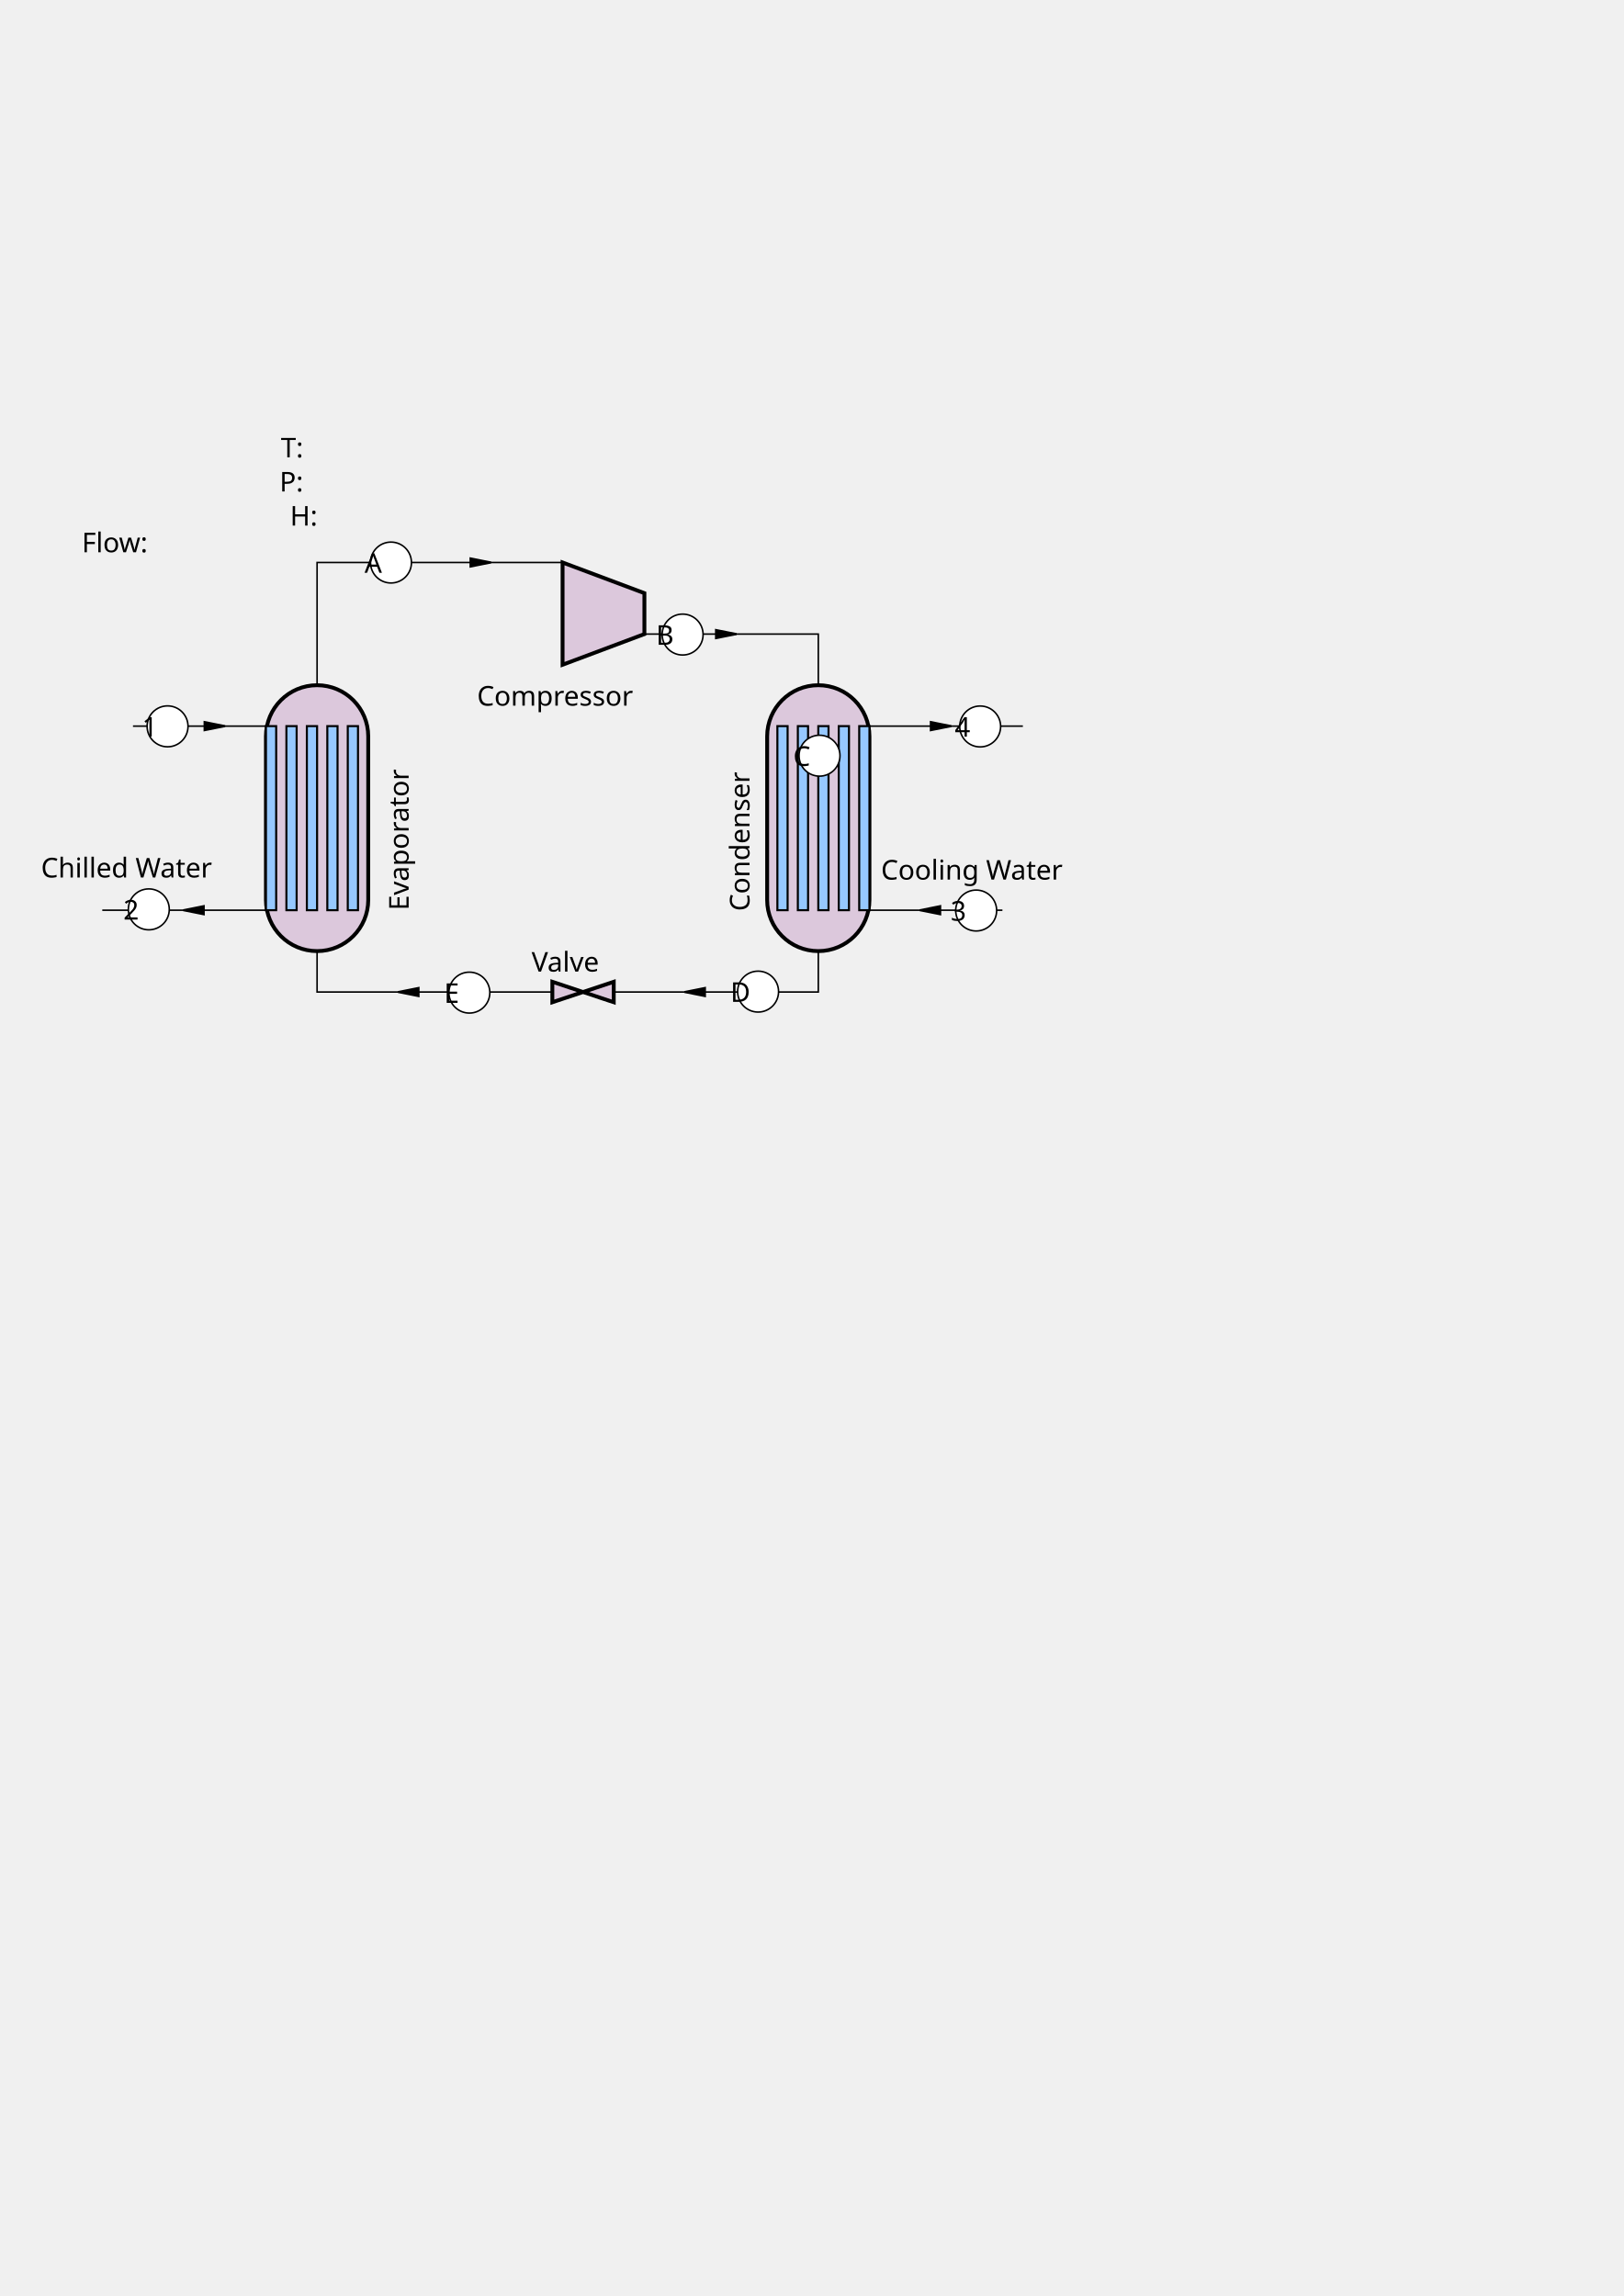
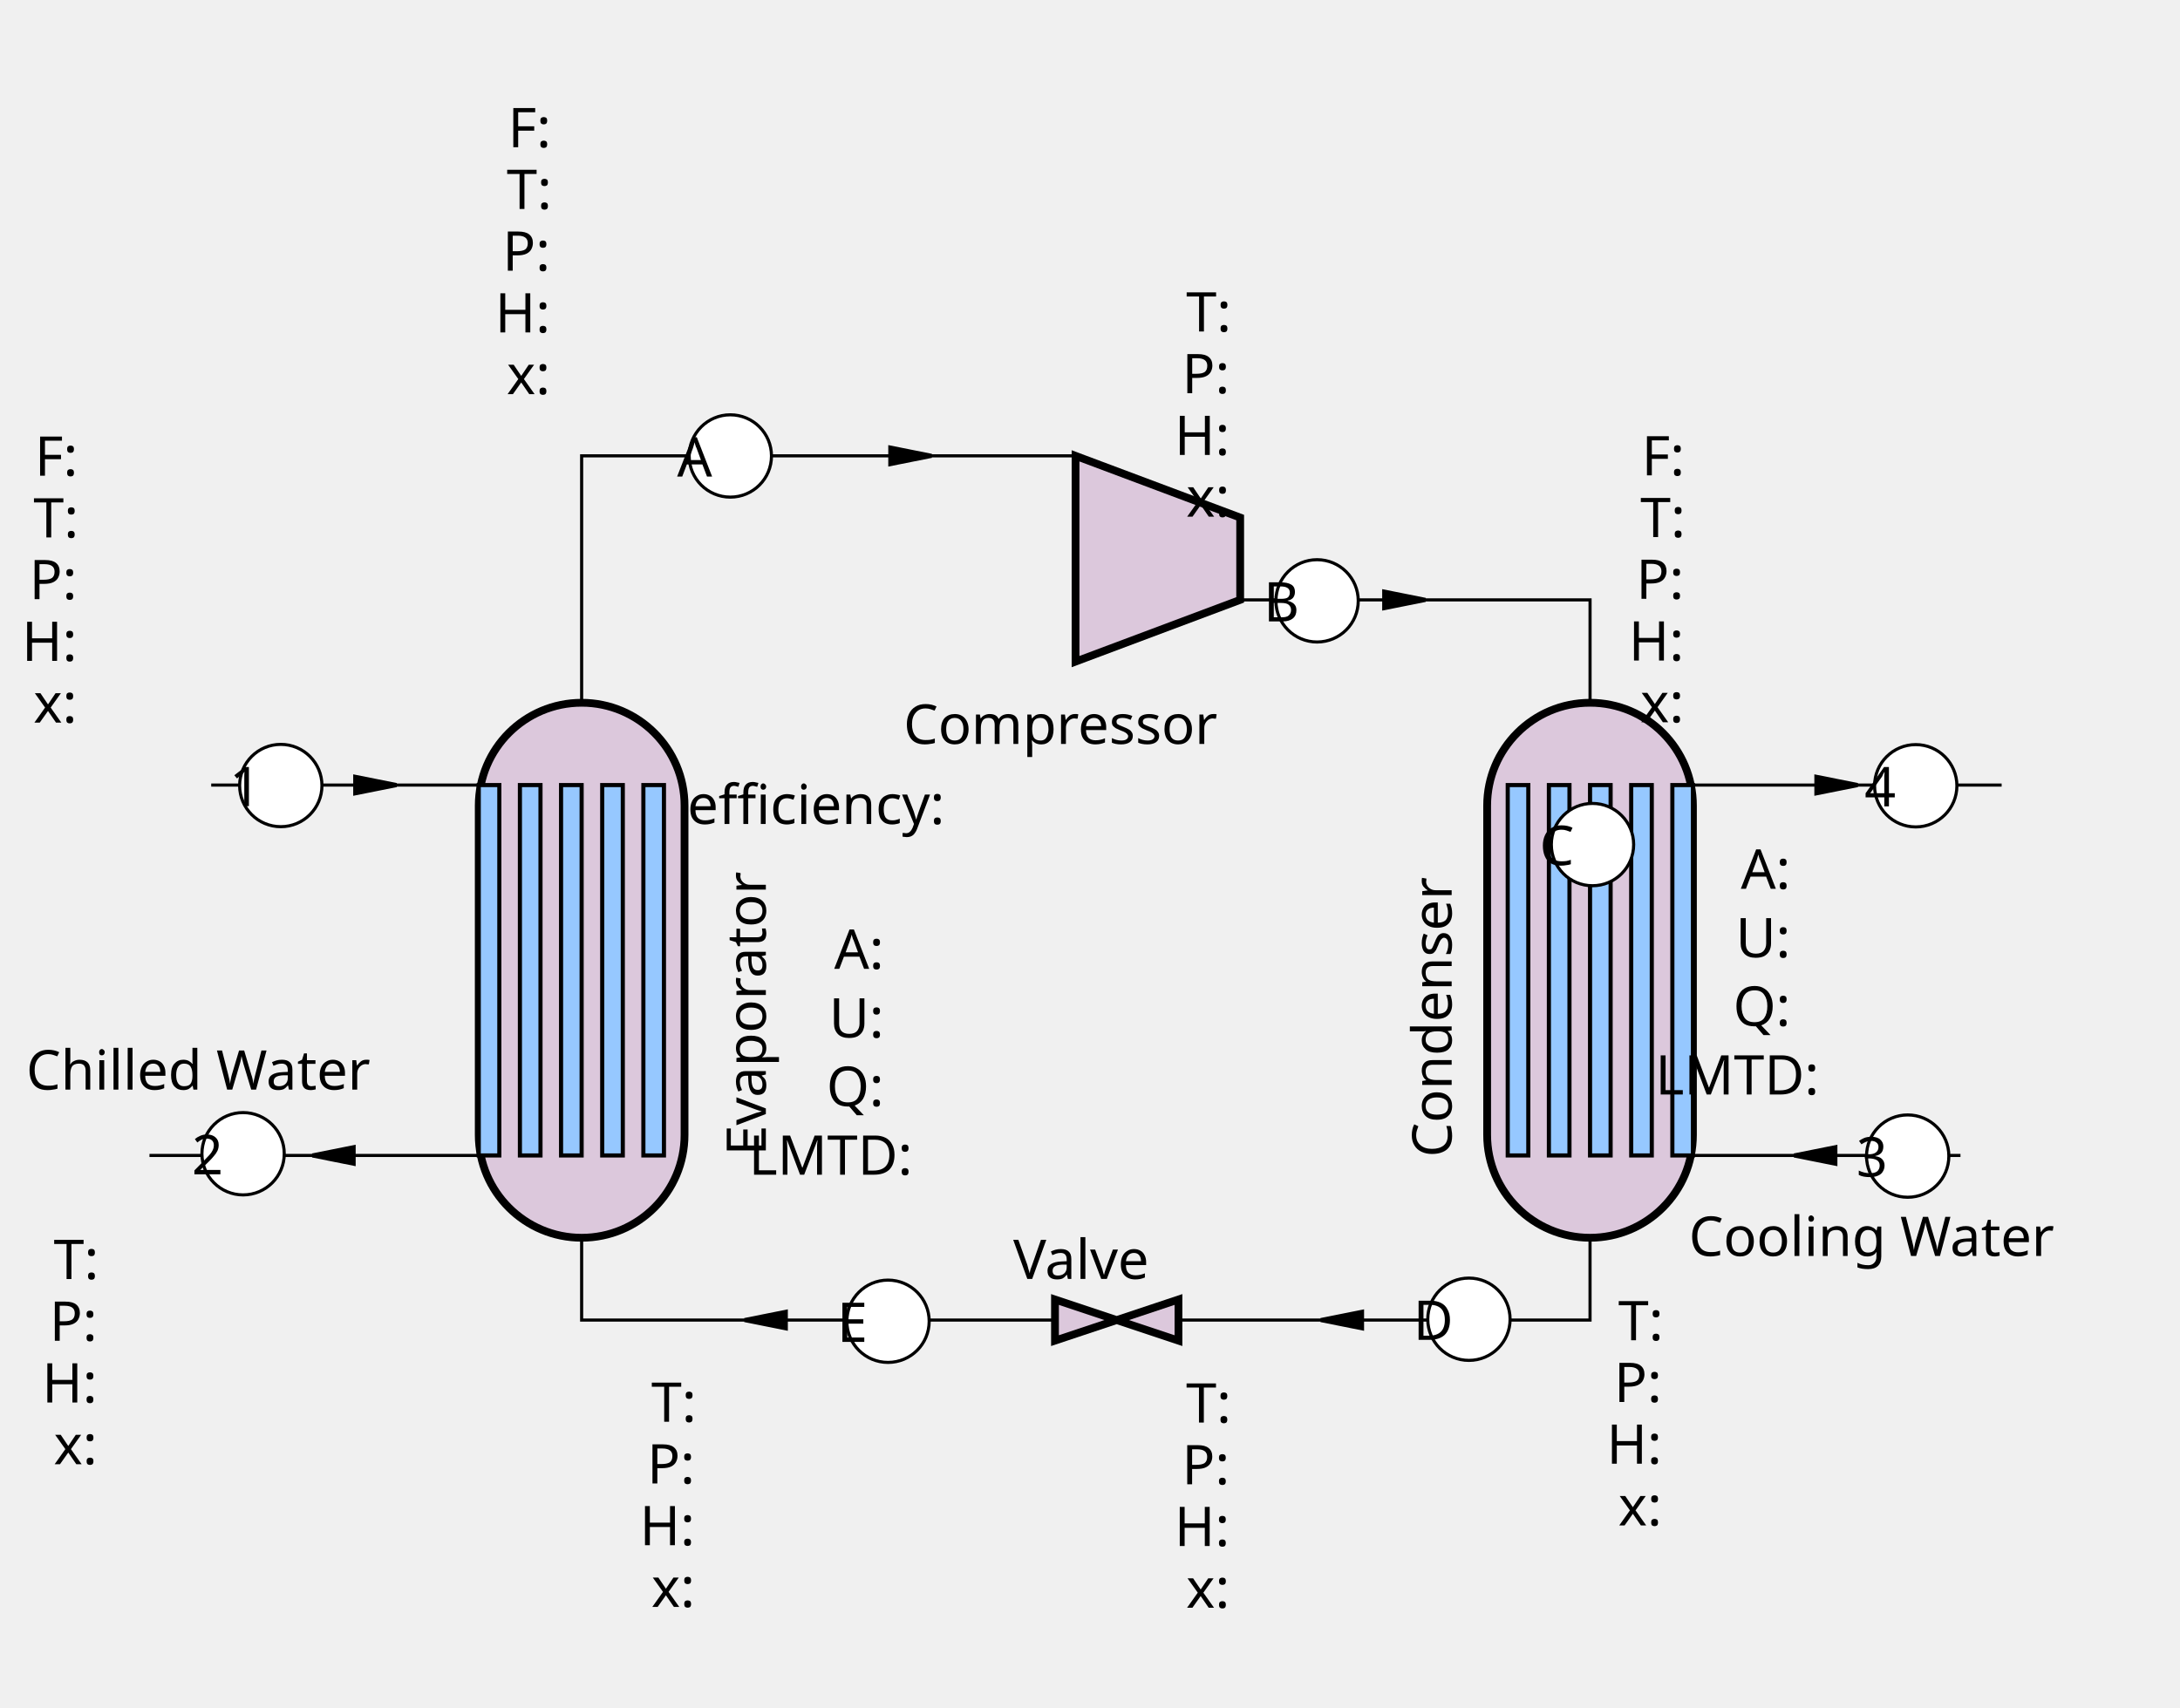
- <svg xmlns="http://www.w3.org/2000/svg" id="svg8" version="1.1" viewBox="0 0 210 297" height="297mm" width="210mm">
+ <svg xmlns="http://www.w3.org/2000/svg" id="svg8" version="1.1" viewBox="0 0 140.137 109.785" height="109.785mm" width="140.137mm">
  <defs id="defs2">
    <rect id="rect1194" height="3.969" width="7.938" y="123.031" x="133.615" />
  </defs>
-   <g id="layer1">
-     <path id="path12" d="m 72.76,72.76 v 13.229 l 10.583,-3.969 -10e-7,-5.292 z" style="fill:#dcc8dc;stroke:#000000;stroke-width:0.5;stroke-linecap:butt;stroke-linejoin:miter;stroke-miterlimit:4;stroke-dasharray:none;stroke-opacity:1;fill-opacity:1" />
-     <path id="path14" d="m 71.438,127 v 2.646 l 7.938,-2.646 v 2.646 z" style="fill:#dcc8dc;stroke:#000000;stroke-width:0.5;stroke-linecap:butt;stroke-linejoin:miter;stroke-miterlimit:4;stroke-dasharray:none;stroke-opacity:1;fill-opacity:1" />
-     <rect ry="6.615" y="88.635" x="99.219" height="34.396" width="13.229" id="rect16" style="fill:#dcc8dc;stroke:#000000;stroke-width:0.5;stroke-miterlimit:4;stroke-dasharray:none;fill-opacity:1" />
-     <path id="path843" d="m 103.188,93.927 0,23.812 h 1.323 V 93.927 Z" style="fill:#96c8ff;stroke:#000000;stroke-width:0.265px;stroke-linecap:butt;stroke-linejoin:miter;stroke-opacity:1;fill-opacity:1" />
-     <path id="path845" d="m 105.833,93.927 v 23.812 h 1.323 V 93.927 Z" style="fill:#96c8ff;stroke:#000000;stroke-width:0.265px;stroke-linecap:butt;stroke-linejoin:miter;stroke-opacity:1;fill-opacity:1" />
-     <path style="fill:#96c8ff;stroke:#000000;stroke-width:0.265px;stroke-linecap:butt;stroke-linejoin:miter;stroke-opacity:1;fill-opacity:1" d="m 108.479,93.927 v 23.812 h 1.323 V 93.927 Z" id="path845-0" />
-     <path style="fill:#96c8ff;stroke:#000000;stroke-width:0.265px;stroke-linecap:butt;stroke-linejoin:miter;stroke-opacity:1;fill-opacity:1" d="m 111.125,93.927 v 23.812 h 1.323 V 93.927 Z" id="path845-3" />
-     <path style="fill:#96c8ff;stroke:#000000;stroke-width:0.265px;stroke-linecap:butt;stroke-linejoin:miter;stroke-opacity:1;fill-opacity:1" d="m 100.542,93.927 v 23.812 h 1.323 V 93.927 Z" id="path843-1" />
-     <path id="path891" d="m 83.344,82.021 22.49,10e-7 v 6.615" style="fill:none;stroke:#000000;stroke-width:0.2;stroke-linecap:butt;stroke-linejoin:miter;stroke-opacity:1;stroke-miterlimit:4;stroke-dasharray:none" />
-     <path id="path893" d="m 105.833,123.031 v 5.292 H 79.375" style="fill:none;stroke:#000000;stroke-width:0.2;stroke-linecap:butt;stroke-linejoin:miter;stroke-opacity:1;stroke-miterlimit:4;stroke-dasharray:none" />
+   <g transform="translate(-3.620714,-43.45313)" id="layer1">
+     <path id="path12" d="m 72.76,72.76 v 13.229 l 10.583,-3.969 -10e-7,-5.292 z" style="fill:#dcc8dc;fill-opacity:1;stroke:#000000;stroke-width:0.5;stroke-linecap:butt;stroke-linejoin:miter;stroke-miterlimit:4;stroke-dasharray:none;stroke-opacity:1" />
+     <path id="path14" d="m 71.438,127 v 2.646 l 7.938,-2.646 v 2.646 z" style="fill:#dcc8dc;fill-opacity:1;stroke:#000000;stroke-width:0.5;stroke-linecap:butt;stroke-linejoin:miter;stroke-miterlimit:4;stroke-dasharray:none;stroke-opacity:1" />
+     <rect ry="6.615" y="88.635" x="99.219" height="34.396" width="13.229" id="rect16" style="fill:#dcc8dc;fill-opacity:1;stroke:#000000;stroke-width:0.5;stroke-miterlimit:4;stroke-dasharray:none" />
+     <path id="path843" d="m 103.188,93.927 v 23.812 h 1.323 V 93.927 Z" style="fill:#96c8ff;fill-opacity:1;stroke:#000000;stroke-width:0.265px;stroke-linecap:butt;stroke-linejoin:miter;stroke-opacity:1" />
+     <path id="path845" d="m 105.833,93.927 v 23.812 h 1.323 V 93.927 Z" style="fill:#96c8ff;fill-opacity:1;stroke:#000000;stroke-width:0.265px;stroke-linecap:butt;stroke-linejoin:miter;stroke-opacity:1" />
+     <path style="fill:#96c8ff;fill-opacity:1;stroke:#000000;stroke-width:0.265px;stroke-linecap:butt;stroke-linejoin:miter;stroke-opacity:1" d="m 108.479,93.927 v 23.812 h 1.323 V 93.927 Z" id="path845-0" />
+     <path style="fill:#96c8ff;fill-opacity:1;stroke:#000000;stroke-width:0.265px;stroke-linecap:butt;stroke-linejoin:miter;stroke-opacity:1" d="m 111.125,93.927 v 23.812 h 1.323 V 93.927 Z" id="path845-3" />
+     <path style="fill:#96c8ff;fill-opacity:1;stroke:#000000;stroke-width:0.265px;stroke-linecap:butt;stroke-linejoin:miter;stroke-opacity:1" d="m 100.542,93.927 v 23.812 h 1.323 V 93.927 Z" id="path843-1" />
+     <path id="path891" d="m 83.344,82.021 22.49,10e-7 v 6.615" style="fill:none;stroke:#000000;stroke-width:0.2;stroke-linecap:butt;stroke-linejoin:miter;stroke-miterlimit:4;stroke-dasharray:none;stroke-opacity:1" />
+     <path id="path893" d="m 105.833,123.031 v 5.292 H 79.375" style="fill:none;stroke:#000000;stroke-width:0.2;stroke-linecap:butt;stroke-linejoin:miter;stroke-miterlimit:4;stroke-dasharray:none;stroke-opacity:1" />
    <path id="path895" d="m 132.292,93.927 -19.844,-10e-7" style="fill:none;stroke:#000000;stroke-width:0.2;stroke-linecap:butt;stroke-linejoin:miter;stroke-miterlimit:4;stroke-dasharray:none;stroke-opacity:1" />
-     <path id="path897" d="m 129.646,117.74 -17.198,0" style="fill:none;stroke:#000000;stroke-width:0.2;stroke-linecap:butt;stroke-linejoin:miter;stroke-miterlimit:4;stroke-dasharray:none;stroke-opacity:1" />
+     <path id="path897" d="M 129.646,117.74 H 112.448" style="fill:none;stroke:#000000;stroke-width:0.2;stroke-linecap:butt;stroke-linejoin:miter;stroke-miterlimit:4;stroke-dasharray:none;stroke-opacity:1" />
    <rect transform="scale(-1,1)" style="fill:#dcc8dc;fill-opacity:1;stroke:#000000;stroke-width:0.5;stroke-miterlimit:4;stroke-dasharray:none" id="rect16-8" width="13.229" height="34.396" x="-47.625" y="88.635" ry="6.615" />
    <path style="fill:#96c8ff;fill-opacity:1;stroke:#000000;stroke-width:0.265px;stroke-linecap:butt;stroke-linejoin:miter;stroke-opacity:1" d="M 43.656,93.927 V 117.74 H 42.333 V 93.927 Z" id="path843-7" />
    <path style="fill:#96c8ff;fill-opacity:1;stroke:#000000;stroke-width:0.265px;stroke-linecap:butt;stroke-linejoin:miter;stroke-opacity:1" d="M 41.01,93.927 V 117.74 H 39.687 V 93.927 Z" id="path845-8" />
    <path id="path845-0-2" d="M 38.365,93.927 V 117.74 H 37.042 V 93.927 Z" style="fill:#96c8ff;fill-opacity:1;stroke:#000000;stroke-width:0.265px;stroke-linecap:butt;stroke-linejoin:miter;stroke-opacity:1" />
    <path id="path845-3-2" d="m 35.719,93.927 v 23.812 h -1.323 V 93.927 Z" style="fill:#96c8ff;fill-opacity:1;stroke:#000000;stroke-width:0.265px;stroke-linecap:butt;stroke-linejoin:miter;stroke-opacity:1" />
    <path id="path843-1-1" d="m 46.302,93.927 v 23.812 h -1.323 V 93.927 Z" style="fill:#96c8ff;fill-opacity:1;stroke:#000000;stroke-width:0.265px;stroke-linecap:butt;stroke-linejoin:miter;stroke-opacity:1" />
    <path style="fill:none;stroke:#000000;stroke-width:0.2;stroke-linecap:butt;stroke-linejoin:miter;stroke-miterlimit:4;stroke-dasharray:none;stroke-opacity:1" d="M 17.198,93.927 H 34.396" id="path895-1" />
-     <path style="fill:none;stroke:#000000;stroke-width:0.2;stroke-linecap:butt;stroke-linejoin:miter;stroke-miterlimit:4;stroke-dasharray:none;stroke-opacity:1" d="m 13.229,117.74 21.167,0" id="path897-5" />
-     <path id="path968" d="m 41.01,88.635 v -15.875 h 31.75" style="fill:none;stroke:#000000;stroke-width:0.2;stroke-linecap:butt;stroke-linejoin:miter;stroke-opacity:1;stroke-miterlimit:4;stroke-dasharray:none" />
-     <path id="path970" d="M 71.437,128.323 H 41.01 v -5.292" style="fill:none;stroke:#000000;stroke-width:0.2;stroke-linecap:butt;stroke-linejoin:miter;stroke-opacity:1;stroke-miterlimit:4;stroke-dasharray:none" />
+     <path style="fill:none;stroke:#000000;stroke-width:0.2;stroke-linecap:butt;stroke-linejoin:miter;stroke-miterlimit:4;stroke-dasharray:none;stroke-opacity:1" d="M 13.229,117.74 H 34.396" id="path897-5" />
+     <path id="path968" d="m 41.01,88.635 v -15.875 h 31.75" style="fill:none;stroke:#000000;stroke-width:0.2;stroke-linecap:butt;stroke-linejoin:miter;stroke-miterlimit:4;stroke-dasharray:none;stroke-opacity:1" />
+     <path id="path970" d="M 71.437,128.323 H 41.01 v -5.292" style="fill:none;stroke:#000000;stroke-width:0.2;stroke-linecap:butt;stroke-linejoin:miter;stroke-miterlimit:4;stroke-dasharray:none;stroke-opacity:1" />
    <path id="path972" d="m 63.5,72.76 -2.646,0.529 V 72.231 Z" style="fill:#000000;fill-opacity:1;stroke:#000000;stroke-width:0.265px;stroke-linecap:butt;stroke-linejoin:miter;stroke-opacity:1" />
    <path style="fill:#000000;fill-opacity:1;stroke:#000000;stroke-width:0.265px;stroke-linecap:butt;stroke-linejoin:miter;stroke-opacity:1" d="m 95.25,82.021 -2.646,0.529 v -1.058 z" id="path972-1" />
    <path style="fill:#000000;fill-opacity:1;stroke:#000000;stroke-width:0.265px;stroke-linecap:butt;stroke-linejoin:miter;stroke-opacity:1" d="m 123.031,93.927 -2.646,0.529 v -1.058 z" id="path972-5" />
    <path style="fill:#000000;fill-opacity:1;stroke:#000000;stroke-width:0.265px;stroke-linecap:butt;stroke-linejoin:miter;stroke-opacity:1" d="M 29.104,93.927 26.458,94.456 V 93.398 Z" id="path972-4" />
    <path id="path972-9-4" d="m 23.706,117.74 2.646,0.529 v -1.058 z" style="fill:#000000;fill-opacity:1;stroke:#000000;stroke-width:0.265px;stroke-linecap:butt;stroke-linejoin:miter;stroke-opacity:1" />
    <path id="path972-9-5" d="m 51.487,128.323 2.646,0.529 v -1.058 z" style="fill:#000000;fill-opacity:1;stroke:#000000;stroke-width:0.265px;stroke-linecap:butt;stroke-linejoin:miter;stroke-opacity:1" />
    <path id="path972-9-6" d="m 88.529,128.323 2.646,0.529 v -1.058 z" style="fill:#000000;fill-opacity:1;stroke:#000000;stroke-width:0.265px;stroke-linecap:butt;stroke-linejoin:miter;stroke-opacity:1" />
    <path id="path972-9-3" d="m 118.956,117.74 2.646,0.529 v -1.058 z" style="fill:#000000;fill-opacity:1;stroke:#000000;stroke-width:0.265px;stroke-linecap:butt;stroke-linejoin:miter;stroke-opacity:1" />
-     <text id="text1042" y="113.784" x="113.942" style="font-size:3.528px;line-height:1.25;font-family:sans-serif;text-align:start;text-anchor:start;stroke-width:0.265" xml:space="preserve">
-       <tspan style="text-align:start;text-anchor:start;stroke-width:0.265" y="113.784" x="113.942" id="tspan1040">Cooling Water</tspan>
+     <text id="text1042" y="124.206" x="112.181" style="font-size:3.528px;line-height:1.25;font-family:sans-serif;text-align:start;text-anchor:start;stroke-width:0.265" xml:space="preserve">
+       <tspan style="text-align:start;text-anchor:start;stroke-width:0.265" y="124.206" x="112.181" id="tspan1040">Cooling Water</tspan>
    </text>
    <text id="text1046" y="113.506" x="32.015" style="font-size:3.528px;line-height:1.25;font-family:sans-serif;text-align:end;text-anchor:end;stroke-width:0.265" xml:space="preserve">
      <tspan style="stroke-width:0.265" y="113.506" x="32.015" id="tspan1044">Chilled Water</tspan>
    </text>
    <text transform="rotate(-90)" id="text1050" y="52.849" x="-106.331" style="font-size:3.528px;line-height:1.25;font-family:sans-serif;text-align:center;text-anchor:middle;stroke-width:0.265" xml:space="preserve">
      <tspan id="tspan1052" style="stroke-width:0.265" y="52.849" x="-106.331">Evaporator</tspan>
    </text>
    <text xml:space="preserve" style="font-size:3.528px;line-height:1.25;font-family:sans-serif;text-align:center;text-anchor:middle;stroke-width:0.265" x="-106.559" y="96.938" id="text1050-1" transform="rotate(-90)">
      <tspan x="-106.559" y="96.938" style="stroke-width:0.265" id="tspan1052-8">Condenser</tspan>
    </text>
    <text id="text1076" y="91.281" x="74.083" style="font-size:3.528px;line-height:1.25;font-family:sans-serif;text-align:center;text-anchor:middle;stroke-width:0.265" xml:space="preserve">
      <tspan style="stroke-width:0.265" y="91.281" x="74.083" id="tspan1074">Compressor</tspan>
    </text>
    <text id="text1080" y="125.677" x="75.406" style="font-size:3.528px;line-height:1.25;font-family:sans-serif;text-align:center;text-anchor:middle;stroke-width:0.265" xml:space="preserve">
      <tspan style="stroke-width:0.265" y="125.677" x="75.406" id="tspan1078">Valve</tspan>
    </text>
    <ellipse ry="2.646" rx="2.646" cy="93.957" cx="21.671" id="path1082" style="fill:#ffffff;fill-opacity:1;stroke:#000000;stroke-width:0.2;stroke-miterlimit:4;stroke-dasharray:none;stroke-opacity:1" />
    <text id="text1086" y="95.28" x="21.671" style="font-size:3.528px;line-height:1.25;font-family:sans-serif;text-align:center;text-anchor:middle;stroke-width:0.265" xml:space="preserve">
      <tspan style="stroke-width:0.265" y="95.28" x="21.671" id="tspan1084">1</tspan>
    </text>
    <ellipse style="fill:#ffffff;fill-opacity:1;stroke:#000000;stroke-width:0.2;stroke-miterlimit:4;stroke-dasharray:none;stroke-opacity:1" id="path1082-3" cx="50.568" cy="72.768" rx="2.646" ry="2.646" />
    <text xml:space="preserve" style="font-size:3.528px;line-height:1.25;font-family:sans-serif;text-align:center;text-anchor:middle;stroke-width:0.265" x="50.568" y="74.091" id="text1086-3">
      <tspan id="tspan1084-0" x="50.568" y="74.091" style="stroke-width:0.265">A</tspan>
    </text>
    <ellipse style="fill:#ffffff;fill-opacity:1;stroke:#000000;stroke-width:0.2;stroke-miterlimit:4;stroke-dasharray:none;stroke-opacity:1" id="path1082-1" cx="88.287" cy="82.083" rx="2.646" ry="2.646" />
    <text xml:space="preserve" style="font-size:3.528px;line-height:1.25;font-family:sans-serif;text-align:center;text-anchor:middle;stroke-width:0.265" x="88.287" y="83.406" id="text1086-8">
      <tspan id="tspan1084-7" x="88.287" y="83.406" style="stroke-width:0.265">B</tspan>
    </text>
    <ellipse style="fill:#ffffff;fill-opacity:1;stroke:#000000;stroke-width:0.2;stroke-miterlimit:4;stroke-dasharray:none;stroke-opacity:1" id="path1082-11" cx="98.048" cy="128.27" rx="2.646" ry="2.646" />
    <text xml:space="preserve" style="font-size:3.528px;line-height:1.25;font-family:sans-serif;text-align:center;text-anchor:middle;stroke-width:0.265" x="98.048" y="129.593" id="text1086-1">
      <tspan id="tspan1084-06" x="98.048" y="129.593" style="stroke-width:0.265">D</tspan>
    </text>
    <ellipse style="fill:#ffffff;fill-opacity:1;stroke:#000000;stroke-width:0.2;stroke-miterlimit:4;stroke-dasharray:none;stroke-opacity:1" id="path1082-5" cx="60.705" cy="128.4" rx="2.646" ry="2.646" />
    <text xml:space="preserve" style="font-size:3.528px;line-height:1.25;font-family:sans-serif;text-align:center;text-anchor:middle;stroke-width:0.265" x="60.705" y="129.723" id="text1086-2">
      <tspan id="tspan1084-4" x="60.705" y="129.723" style="stroke-width:0.265">E</tspan>
    </text>
    <ellipse style="fill:#ffffff;fill-opacity:1;stroke:#000000;stroke-width:0.2;stroke-miterlimit:4;stroke-dasharray:none;stroke-opacity:1" id="path1082-7" cx="19.247" cy="117.63" rx="2.646" ry="2.646" />
    <text xml:space="preserve" style="font-size:3.528px;line-height:1.25;font-family:sans-serif;text-align:center;text-anchor:middle;stroke-width:0.265" x="19.247" y="118.953" id="text1086-5">
      <tspan id="tspan1084-3" x="19.247" y="118.953" style="stroke-width:0.265">2</tspan>
    </text>
    <ellipse style="fill:#ffffff;fill-opacity:1;stroke:#000000;stroke-width:0.2;stroke-miterlimit:4;stroke-dasharray:none;stroke-opacity:1" id="path1082-9" cx="126.253" cy="117.781" rx="2.646" ry="2.646" />
    <text xml:space="preserve" style="font-size:3.528px;line-height:1.25;font-family:sans-serif;text-align:center;text-anchor:middle;stroke-width:0.265" x="126.253" y="119.104" id="text1086-6">
      <tspan id="tspan1084-8" x="126.253" y="119.104" style="stroke-width:0.265">3</tspan>
    </text>
-     <text style="line-height:1.25;font-family:sans-serif;font-size:3.528px;text-align:center;white-space:pre;shape-inside:url(#rect1194)" id="text1192" xml:space="preserve" />
+     <text style="font-size:3.528px;line-height:1.25;font-family:sans-serif;text-align:center;white-space:pre;shape-inside:url(#rect1194)" id="text1192" xml:space="preserve" />
    <ellipse ry="2.646" rx="2.646" cy="93.972" cx="126.77" id="path1082-9-1" style="fill:#ffffff;fill-opacity:1;stroke:#000000;stroke-width:0.2;stroke-miterlimit:4;stroke-dasharray:none;stroke-opacity:1" />
    <text id="text1086-6-1" y="95.295" x="126.77" style="font-size:3.528px;line-height:1.25;font-family:sans-serif;text-align:center;text-anchor:middle;stroke-width:0.265" xml:space="preserve">
      <tspan style="stroke-width:0.265" y="95.295" x="126.77" id="tspan1084-8-6">4</tspan>
    </text>
-     <text id="text1221" y="59.164" x="47.313" style="font-size:3.528px;line-height:1.25;font-family:sans-serif;text-align:end;text-anchor:end;stroke-width:0.265;" xml:space="preserve">
-       <tspan id="tspan1223" style="stroke-width:0.265;text-anchor:end;text-align:end;" y="59.164" x="45.655">T:</tspan>
-       <tspan id="tspan1225" style="stroke-width:0.265;text-anchor:end;text-align:end;" y="63.574" x="45.655">P:</tspan>
-       <tspan id="tspan1227" style="stroke-width:0.265;text-anchor:end;text-align:end;" y="67.984" x="45.655">H:</tspan>
-     </text>
-     <text id="text1233" y="71.438" x="6.238" style="font-size:3.528px;line-height:1.25;font-family:sans-serif;text-align:start;text-anchor:start;stroke-width:0.265;" xml:space="preserve">
-       <tspan id="tspan1241" style="stroke-width:0.265;text-anchor:start;text-align:start;" y="71.438" x="10.583">Flow:</tspan>
-     </text>
    <ellipse ry="2.646" rx="2.646" cy="97.753" cx="105.991" id="path1082-11-3" style="fill:#ffffff;fill-opacity:1;stroke:#000000;stroke-width:0.2;stroke-miterlimit:4;stroke-dasharray:none;stroke-opacity:1" />
    <text id="text1086-1-3" y="99.076" x="105.991" style="font-size:3.528px;line-height:1.25;font-family:sans-serif;text-align:center;text-anchor:middle;stroke-width:0.265" xml:space="preserve">
      <tspan style="stroke-width:0.265" y="99.076" x="105.991" id="tspan1084-06-9">C</tspan>
    </text>
+     <text id="text1221-4-9" y="105.745" x="66.867" style="font-size:3.528px;line-height:1.25;font-family:sans-serif;text-align:end;text-anchor:end;stroke-width:0.265" xml:space="preserve">
+       <tspan id="tspan1223-92-2" style="text-align:end;text-anchor:end;stroke-width:0.265" y="105.745" x="66.867">A:</tspan>
+       <tspan id="tspan1270-4-5" style="text-align:end;text-anchor:end;stroke-width:0.265" y="110.154" x="66.867">U:</tspan>
+       <tspan id="tspan1420" style="text-align:end;text-anchor:end;stroke-width:0.265" y="114.564" x="66.867">Q:</tspan>
+       <tspan id="tspan1422" style="text-align:end;text-anchor:end;stroke-width:0.265" y="118.974" x="66.867">LMTD:</tspan>
+     </text>
+     <text xml:space="preserve" style="font-size:3.528px;line-height:1.25;font-family:sans-serif;text-align:end;text-anchor:end;stroke-width:0.265" x="125.148" y="100.59" id="text1221-4-9-9">
+       <tspan x="125.148" y="100.59" style="text-align:end;text-anchor:end;stroke-width:0.265" id="tspan1223-92-2-4">A:</tspan>
+       <tspan x="125.148" y="105" style="text-align:end;text-anchor:end;stroke-width:0.265" id="tspan1270-4-5-2">U:</tspan>
+       <tspan x="125.148" y="109.41" style="text-align:end;text-anchor:end;stroke-width:0.265" id="tspan1420-1">Q:</tspan>
+       <tspan x="125.148" y="113.82" style="text-align:end;text-anchor:end;stroke-width:0.265" id="tspan1422-1">LMTD:</tspan>
+     </text>
+     <text id="text1453" y="96.426" x="77.664" style="font-size:3.528px;line-height:1.25;font-family:sans-serif;text-align:end;text-anchor:end;stroke-width:0.265;" xml:space="preserve">
+       <tspan style="stroke-width:0.265;text-anchor:end;text-align:end;" y="96.426" x="68.938" id="tspan1451">efficiency:</tspan>
+     </text>
+     <g transform="translate(-0.8813774,2.644132)" id="g1521">
+       <text xml:space="preserve" style="font-size:3.528px;line-height:1.25;font-family:sans-serif;text-align:end;text-anchor:end;stroke-width:0.265" x="46.351" y="50.271" id="text1457">
+         <tspan id="tspan1455" x="46.351" y="50.271" style="text-align:end;text-anchor:end;stroke-width:0.265">F:</tspan>
+       </text>
+       <text xml:space="preserve" style="font-size:3.528px;line-height:1.25;font-family:sans-serif;text-align:end;text-anchor:end;stroke-width:0.265" x="46.399" y="54.24" id="text1461">
+         <tspan id="tspan1459" x="46.399" y="54.24" style="text-align:end;text-anchor:end;stroke-width:0.265">T:</tspan>
+       </text>
+       <text xml:space="preserve" style="font-size:3.528px;line-height:1.25;font-family:sans-serif;text-align:end;text-anchor:end;stroke-width:0.265" x="46.302" y="58.208" id="text1465">
+         <tspan id="tspan1463" x="46.302" y="58.208" style="stroke-width:0.265">P:</tspan>
+       </text>
+       <text xml:space="preserve" style="font-size:3.528px;line-height:1.25;font-family:sans-serif;text-align:end;text-anchor:end;stroke-width:0.265" x="46.302" y="62.177" id="text1469">
+         <tspan id="tspan1467" x="46.302" y="62.177" style="stroke-width:0.265">H:</tspan>
+       </text>
+       <text xml:space="preserve" style="font-size:3.528px;line-height:1.25;font-family:sans-serif;text-align:end;text-anchor:end;stroke-width:0.265" x="46.302" y="66.146" id="text1473">
+         <tspan id="tspan1471" x="46.302" y="66.146" style="stroke-width:0.265">x:</tspan>
+       </text>
+     </g>
+     <g transform="translate(22.59531,12.21909)" id="g1531">
+       <text id="text1461-6" y="52.55" x="66.604" style="font-size:3.528px;line-height:1.25;font-family:sans-serif;text-align:end;text-anchor:end;stroke-width:0.265" xml:space="preserve">
+         <tspan style="text-align:end;text-anchor:end;stroke-width:0.265" y="52.55" x="66.604" id="tspan1459-4">T:</tspan>
+       </text>
+       <text id="text1465-8" y="56.519" x="66.506" style="font-size:3.528px;line-height:1.25;font-family:sans-serif;text-align:end;text-anchor:end;stroke-width:0.265" xml:space="preserve">
+         <tspan style="stroke-width:0.265" y="56.519" x="66.506" id="tspan1463-8">P:</tspan>
+       </text>
+       <text id="text1469-4" y="60.488" x="66.506" style="font-size:3.528px;line-height:1.25;font-family:sans-serif;text-align:end;text-anchor:end;stroke-width:0.265" xml:space="preserve">
+         <tspan style="stroke-width:0.265" y="60.488" x="66.506" id="tspan1467-5">H:</tspan>
+       </text>
+       <text id="text1473-4" y="64.456" x="66.506" style="font-size:3.528px;line-height:1.25;font-family:sans-serif;text-align:end;text-anchor:end;stroke-width:0.265" xml:space="preserve">
+         <tspan style="stroke-width:0.265" y="64.456" x="66.506" id="tspan1471-7">x:</tspan>
+       </text>
+     </g>
+     <g id="g1521-7" transform="translate(71.99235,23.74105)">
+       <text id="text1457-9" y="50.271" x="46.351" style="font-size:3.528px;line-height:1.25;font-family:sans-serif;text-align:end;text-anchor:end;stroke-width:0.265" xml:space="preserve">
+         <tspan style="text-align:end;text-anchor:end;stroke-width:0.265" y="50.271" x="46.351" id="tspan1455-9">F:</tspan>
+       </text>
+       <text id="text1461-0" y="54.24" x="46.399" style="font-size:3.528px;line-height:1.25;font-family:sans-serif;text-align:end;text-anchor:end;stroke-width:0.265" xml:space="preserve">
+         <tspan style="text-align:end;text-anchor:end;stroke-width:0.265" y="54.24" x="46.399" id="tspan1459-6">T:</tspan>
+       </text>
+       <text id="text1465-0" y="58.208" x="46.302" style="font-size:3.528px;line-height:1.25;font-family:sans-serif;text-align:end;text-anchor:end;stroke-width:0.265" xml:space="preserve">
+         <tspan style="stroke-width:0.265" y="58.208" x="46.302" id="tspan1463-2">P:</tspan>
+       </text>
+       <text id="text1469-3" y="62.177" x="46.302" style="font-size:3.528px;line-height:1.25;font-family:sans-serif;text-align:end;text-anchor:end;stroke-width:0.265" xml:space="preserve">
+         <tspan style="stroke-width:0.265" y="62.177" x="46.302" id="tspan1467-7">H:</tspan>
+       </text>
+       <text id="text1473-7" y="66.146" x="46.302" style="font-size:3.528px;line-height:1.25;font-family:sans-serif;text-align:end;text-anchor:end;stroke-width:0.265" xml:space="preserve">
+         <tspan style="stroke-width:0.265" y="66.146" x="46.302" id="tspan1471-5">x:</tspan>
+       </text>
+     </g>
+     <g id="g1531-0" transform="translate(50.37018,77.07373)">
+       <text xml:space="preserve" style="font-size:3.528px;line-height:1.25;font-family:sans-serif;text-align:end;text-anchor:end;stroke-width:0.265" x="66.604" y="52.55" id="text1461-6-9">
+         <tspan id="tspan1459-4-9" x="66.604" y="52.55" style="text-align:end;text-anchor:end;stroke-width:0.265">T:</tspan>
+       </text>
+       <text xml:space="preserve" style="font-size:3.528px;line-height:1.25;font-family:sans-serif;text-align:end;text-anchor:end;stroke-width:0.265" x="66.506" y="56.519" id="text1465-8-0">
+         <tspan id="tspan1463-8-7" x="66.506" y="56.519" style="stroke-width:0.265">P:</tspan>
+       </text>
+       <text xml:space="preserve" style="font-size:3.528px;line-height:1.25;font-family:sans-serif;text-align:end;text-anchor:end;stroke-width:0.265" x="66.506" y="60.488" id="text1469-4-4">
+         <tspan id="tspan1467-5-3" x="66.506" y="60.488" style="stroke-width:0.265">H:</tspan>
+       </text>
+       <text xml:space="preserve" style="font-size:3.528px;line-height:1.25;font-family:sans-serif;text-align:end;text-anchor:end;stroke-width:0.265" x="66.506" y="64.456" id="text1473-4-2">
+         <tspan id="tspan1471-7-9" x="66.506" y="64.456" style="stroke-width:0.265">x:</tspan>
+       </text>
+     </g>
+     <g id="g1531-5" transform="translate(22.58893,82.3654)">
+       <text xml:space="preserve" style="font-size:3.528px;line-height:1.25;font-family:sans-serif;text-align:end;text-anchor:end;stroke-width:0.265" x="66.604" y="52.55" id="text1461-6-8">
+         <tspan id="tspan1459-4-3" x="66.604" y="52.55" style="text-align:end;text-anchor:end;stroke-width:0.265">T:</tspan>
+       </text>
+       <text xml:space="preserve" style="font-size:3.528px;line-height:1.25;font-family:sans-serif;text-align:end;text-anchor:end;stroke-width:0.265" x="66.506" y="56.519" id="text1465-8-2">
+         <tspan id="tspan1463-8-9" x="66.506" y="56.519" style="stroke-width:0.265">P:</tspan>
+       </text>
+       <text xml:space="preserve" style="font-size:3.528px;line-height:1.25;font-family:sans-serif;text-align:end;text-anchor:end;stroke-width:0.265" x="66.506" y="60.488" id="text1469-4-5">
+         <tspan id="tspan1467-5-2" x="66.506" y="60.488" style="stroke-width:0.265">H:</tspan>
+       </text>
+       <text xml:space="preserve" style="font-size:3.528px;line-height:1.25;font-family:sans-serif;text-align:end;text-anchor:end;stroke-width:0.265" x="66.506" y="64.456" id="text1473-4-0">
+         <tspan id="tspan1471-7-2" x="66.506" y="64.456" style="stroke-width:0.265">x:</tspan>
+       </text>
+     </g>
+     <g id="g1531-3" transform="translate(-11.78776,82.31454)">
+       <text xml:space="preserve" style="font-size:3.528px;line-height:1.25;font-family:sans-serif;text-align:end;text-anchor:end;stroke-width:0.265" x="66.604" y="52.55" id="text1461-6-4">
+         <tspan id="tspan1459-4-6" x="66.604" y="52.55" style="text-align:end;text-anchor:end;stroke-width:0.265">T:</tspan>
+       </text>
+       <text xml:space="preserve" style="font-size:3.528px;line-height:1.25;font-family:sans-serif;text-align:end;text-anchor:end;stroke-width:0.265" x="66.506" y="56.519" id="text1465-8-6">
+         <tspan id="tspan1463-8-0" x="66.506" y="56.519" style="stroke-width:0.265">P:</tspan>
+       </text>
+       <text xml:space="preserve" style="font-size:3.528px;line-height:1.25;font-family:sans-serif;text-align:end;text-anchor:end;stroke-width:0.265" x="66.506" y="60.488" id="text1469-4-8">
+         <tspan id="tspan1467-5-8" x="66.506" y="60.488" style="stroke-width:0.265">H:</tspan>
+       </text>
+       <text xml:space="preserve" style="font-size:3.528px;line-height:1.25;font-family:sans-serif;text-align:end;text-anchor:end;stroke-width:0.265" x="66.506" y="64.456" id="text1473-4-6">
+         <tspan id="tspan1471-7-4" x="66.506" y="64.456" style="stroke-width:0.265">x:</tspan>
+       </text>
+     </g>
+     <g id="g1531-1" transform="translate(-50.20558,73.1371)">
+       <text xml:space="preserve" style="font-size:3.528px;line-height:1.25;font-family:sans-serif;text-align:end;text-anchor:end;stroke-width:0.265" x="66.604" y="52.55" id="text1461-6-7">
+         <tspan id="tspan1459-4-98" x="66.604" y="52.55" style="text-align:end;text-anchor:end;stroke-width:0.265">T:</tspan>
+       </text>
+       <text xml:space="preserve" style="font-size:3.528px;line-height:1.25;font-family:sans-serif;text-align:end;text-anchor:end;stroke-width:0.265" x="66.506" y="56.519" id="text1465-8-4">
+         <tspan id="tspan1463-8-77" x="66.506" y="56.519" style="stroke-width:0.265">P:</tspan>
+       </text>
+       <text xml:space="preserve" style="font-size:3.528px;line-height:1.25;font-family:sans-serif;text-align:end;text-anchor:end;stroke-width:0.265" x="66.506" y="60.488" id="text1469-4-2">
+         <tspan id="tspan1467-5-0" x="66.506" y="60.488" style="stroke-width:0.265">H:</tspan>
+       </text>
+       <text xml:space="preserve" style="font-size:3.528px;line-height:1.25;font-family:sans-serif;text-align:end;text-anchor:end;stroke-width:0.265" x="66.506" y="64.456" id="text1473-4-65">
+         <tspan id="tspan1471-7-0" x="66.506" y="64.456" style="stroke-width:0.265">x:</tspan>
+       </text>
+     </g>
+     <g id="g1521-4" transform="translate(-31.30152,23.76444)">
+       <text id="text1457-8" y="50.271" x="46.351" style="font-size:3.528px;line-height:1.25;font-family:sans-serif;text-align:end;text-anchor:end;stroke-width:0.265" xml:space="preserve">
+         <tspan style="text-align:end;text-anchor:end;stroke-width:0.265" y="50.271" x="46.351" id="tspan1455-93">F:</tspan>
+       </text>
+       <text id="text1461-3" y="54.24" x="46.399" style="font-size:3.528px;line-height:1.25;font-family:sans-serif;text-align:end;text-anchor:end;stroke-width:0.265" xml:space="preserve">
+         <tspan style="text-align:end;text-anchor:end;stroke-width:0.265" y="54.24" x="46.399" id="tspan1459-9">T:</tspan>
+       </text>
+       <text id="text1465-3" y="58.208" x="46.302" style="font-size:3.528px;line-height:1.25;font-family:sans-serif;text-align:end;text-anchor:end;stroke-width:0.265" xml:space="preserve">
+         <tspan style="stroke-width:0.265" y="58.208" x="46.302" id="tspan1463-6">P:</tspan>
+       </text>
+       <text id="text1469-7" y="62.177" x="46.302" style="font-size:3.528px;line-height:1.25;font-family:sans-serif;text-align:end;text-anchor:end;stroke-width:0.265" xml:space="preserve">
+         <tspan style="stroke-width:0.265" y="62.177" x="46.302" id="tspan1467-3">H:</tspan>
+       </text>
+       <text id="text1473-8" y="66.146" x="46.302" style="font-size:3.528px;line-height:1.25;font-family:sans-serif;text-align:end;text-anchor:end;stroke-width:0.265" xml:space="preserve">
+         <tspan style="stroke-width:0.265" y="66.146" x="46.302" id="tspan1471-9">x:</tspan>
+       </text>
+     </g>
  </g>
</svg>
